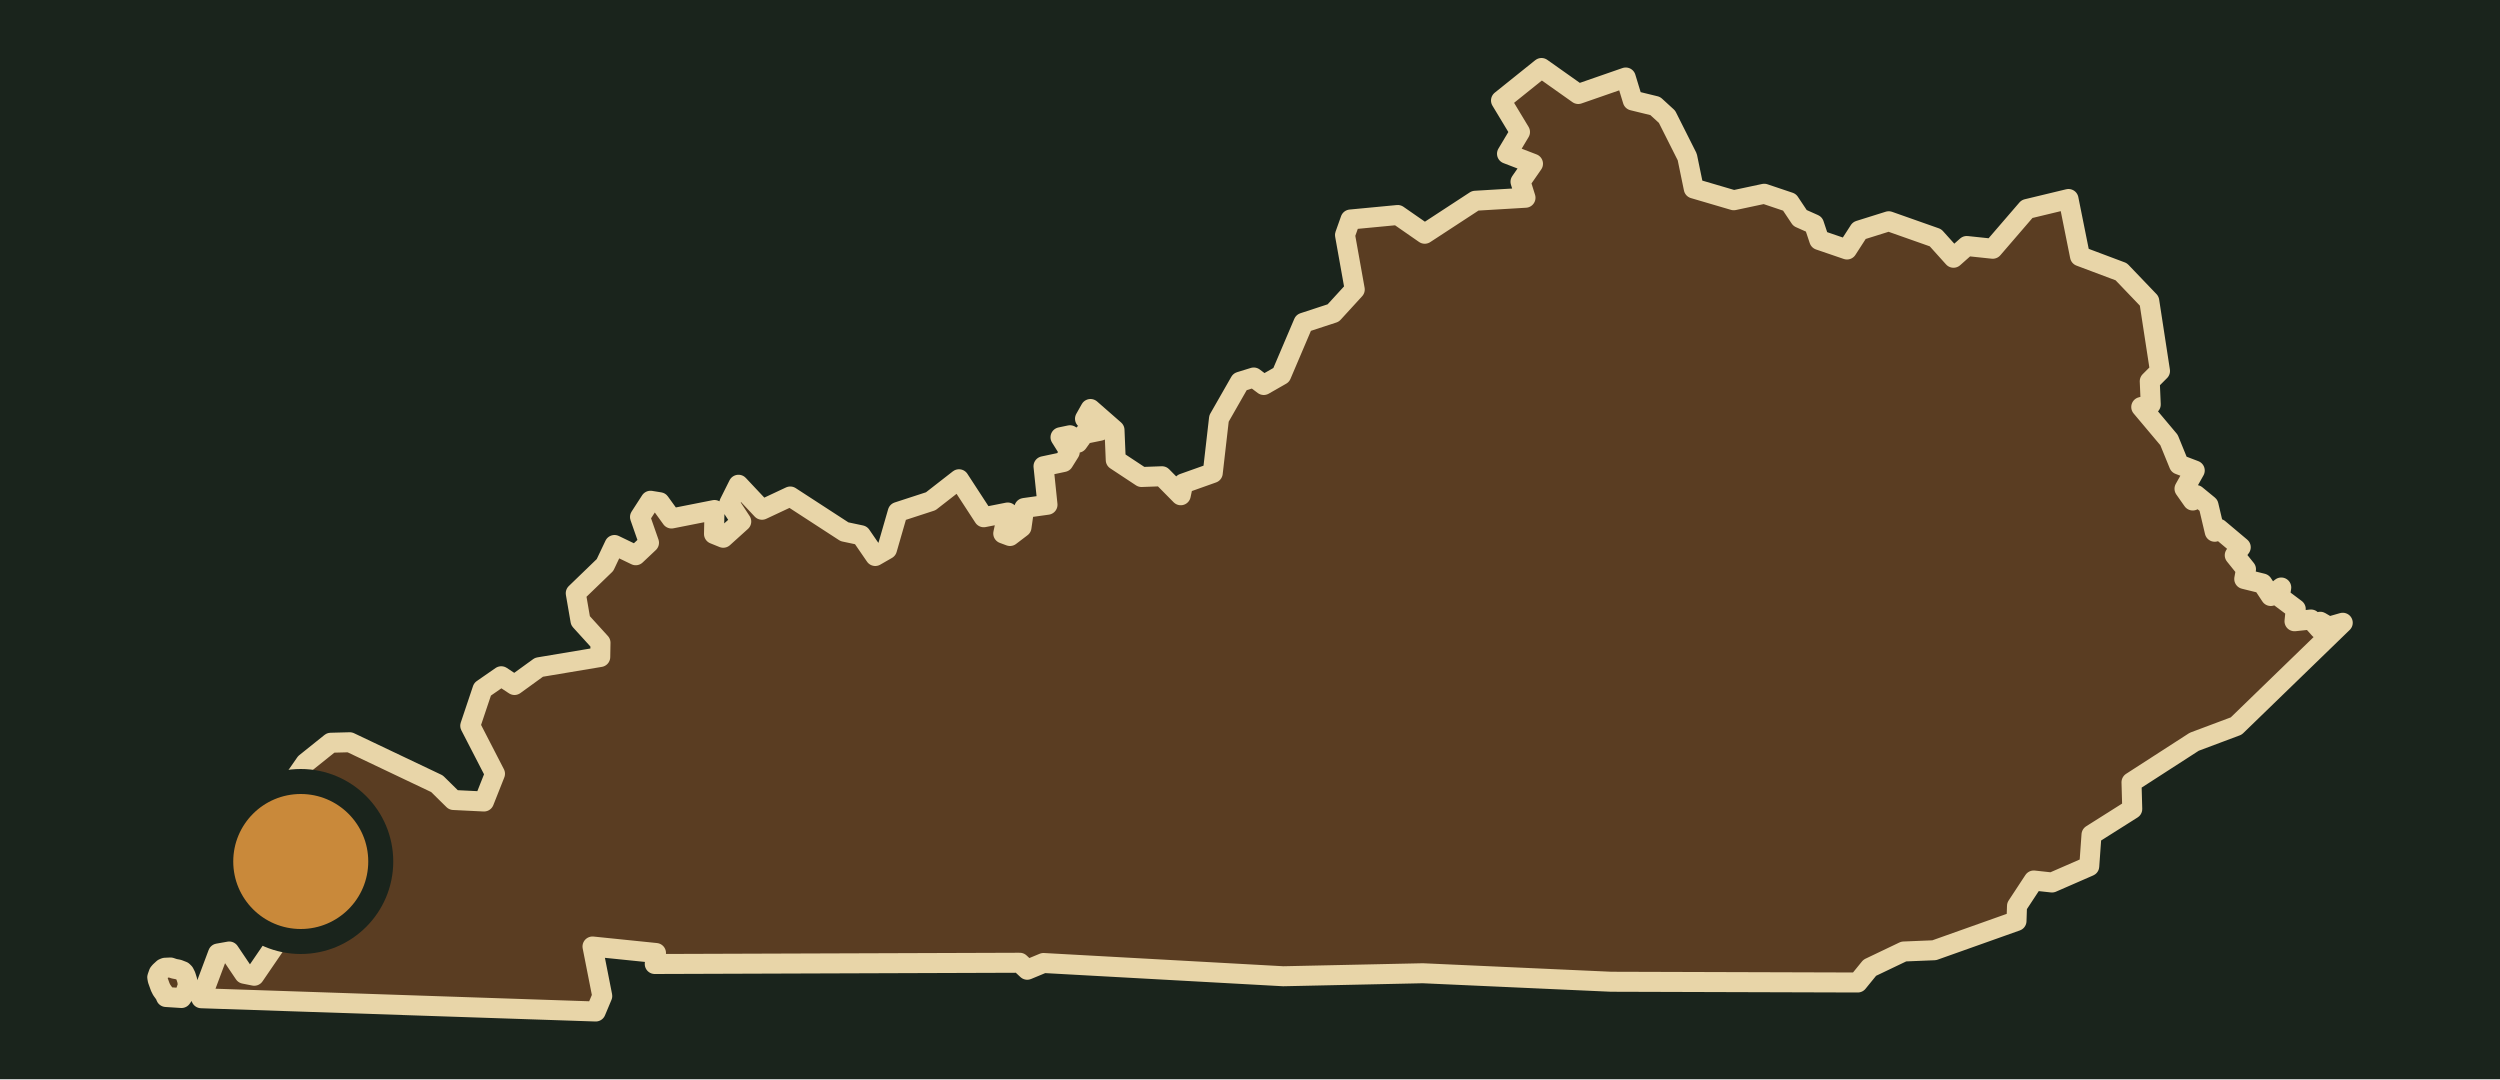
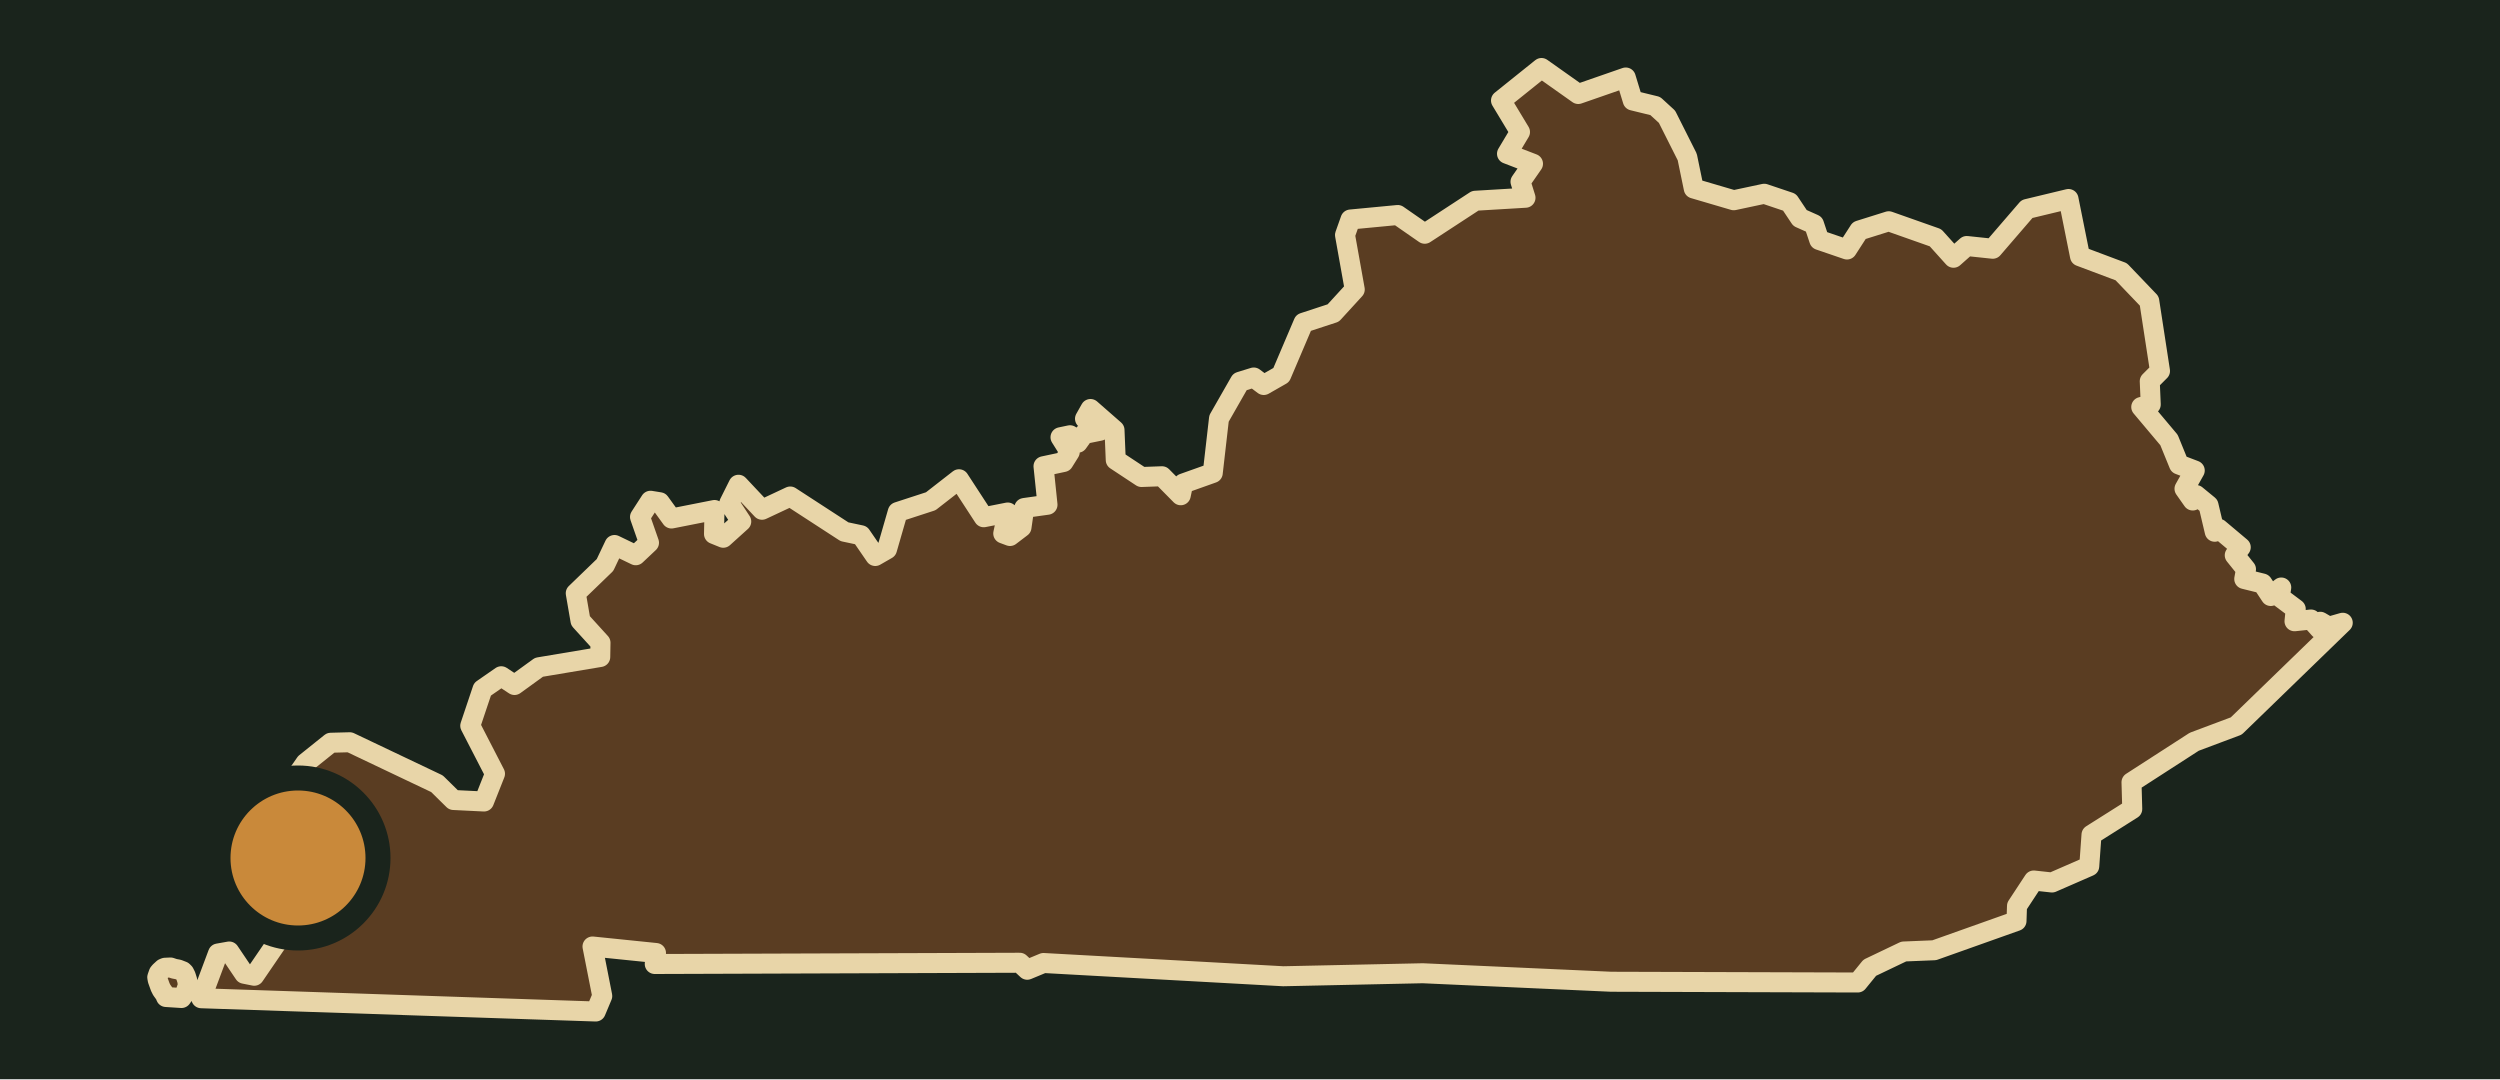
<svg xmlns="http://www.w3.org/2000/svg" viewBox="0 0 1000 431.7">
  <rect width="1000" height="431.7" fill="#1a241c" />
  <path fill="#5a3d22" stroke="#e8d5a8" stroke-width="8" stroke-linejoin="round" fill-rule="evenodd" d="M80.5 399.3L87.2 381.4L91.7 380.6L97.7 389.5L101.7 390.3L111.2 376.4L106.9 366.5L110.5 363.0L116.3 363.2L115.9 359.5L110.5 357.5L109.8 352.7L114.6 350.6L119.7 334.4L111.6 327.4L110.6 321.9L122.2 305.2L132.3 297.1L139.9 296.9L174.8 313.5L181.4 320.0L193.6 320.6L198.0 309.5L188.1 290.3L193.0 275.7L200.5 270.5L205.8 274.0L215.6 266.9L240.1 262.8L240.2 257.1L232.2 248.3L230.3 237.3L242.0 226.0L245.8 218.0L254.3 222.1L259.6 217.1L256.0 206.8L260.2 200.3L263.9 200.9L268.6 207.4L285.8 204.0L285.6 213.6L289.3 215.1L296.5 208.6L291.7 201.3L295.4 193.9L304.8 203.9L316.1 198.6L337.8 212.7L344.4 214.1L350.1 222.4L354.8 219.7L359.1 204.8L372.3 200.5L383.6 191.7L393.5 206.9L403.1 205.0L401.3 213.4L404.0 214.4L408.6 210.9L409.7 203.2L419.0 201.9L417.4 186.5L425.4 184.8L427.9 180.8L424.2 174.9L428.0 174.1L431.1 177.1L433.6 173.6L440.0 172.3L434.0 167.5L436.2 163.6L445.8 172.0L446.3 184.0L456.6 190.8L464.8 190.5L472.3 198.1L473.3 193.4L485.1 189.2L487.6 167.4L496.0 152.7L501.5 151.0L505.5 154.0L512.5 150.0L521.4 129.1L533.3 125.2L541.9 115.8L538.0 94.0L540.2 87.8L559.1 86.0L569.9 93.5L590.1 80.3L610.2 79.1L608.2 72.7L613.2 65.5L602.8 61.5L608.0 52.8L600.4 40.2L616.6 27.2L631.3 37.6L650.3 31.0L653.1 40.2L662.1 42.4L666.8 46.7L674.9 62.8L677.5 75.4L693.5 80.1L705.7 77.5L715.8 80.9L720.0 87.2L725.6 89.7L727.7 96.0L738.8 99.8L743.7 92.2L755.5 88.5L774.2 95.1L781.4 103.1L786.7 98.4L797.1 99.5L810.8 83.6L827.4 79.6L832.0 102.5L848.5 108.7L859.7 120.4L864.0 148.4L859.9 152.5L860.3 161.8L856.5 162.8L867.6 176.0L871.6 185.8L877.9 188.2L873.8 195.5L877.1 200.2L878.4 198.0L883.4 202.1L885.9 212.7L887.5 211.5L896.3 218.9L893.9 222.1L898.4 227.7L897.7 231.6L905.0 233.4L908.3 238.4L912.5 235.0L911.9 238.8L918.3 243.6L917.8 248.5L924.4 247.8L927.8 251.6L928.1 248.7L931.5 250.7L937.1 249.1L894.5 290.4L877.7 296.7L852.6 312.9L852.9 323.6L836.6 333.9L835.7 346.5L820.8 353.0L813.5 352.2L806.8 362.4L806.6 368.4L773.7 380.1L761.5 380.6L747.9 387.1L743.1 393.0L644.5 392.7L569.1 389.3L513.3 390.5L417.4 385.2L410.9 387.9L407.9 385.1L261.9 385.6L262.4 381.2L237.0 378.6L240.9 398.4L238.3 404.6L80.5 399.3ZM62.9 390.9L63.5 389.2L64.0 388.6L65.3 387.4L66.0 387.1L68.2 387.0L69.7 387.5L71.3 387.8L73.1 388.5L73.7 389.1L74.3 390.3L74.9 392.2L75.1 393.7L75.0 394.6L74.2 396.9L72.6 399.2L66.4 398.8L66.0 397.8L64.7 396.0L64.1 394.8L63.1 392.0L62.9 390.9Z" />
-   <circle cx="120.3" cy="344.6" r="32" fill="#c9893a" stroke="#1a241c" stroke-width="10" />
+   <circle cx="119.2" cy="343.2" r="32" fill="#c9893a" stroke="#1a241c" stroke-width="10" />
</svg>
